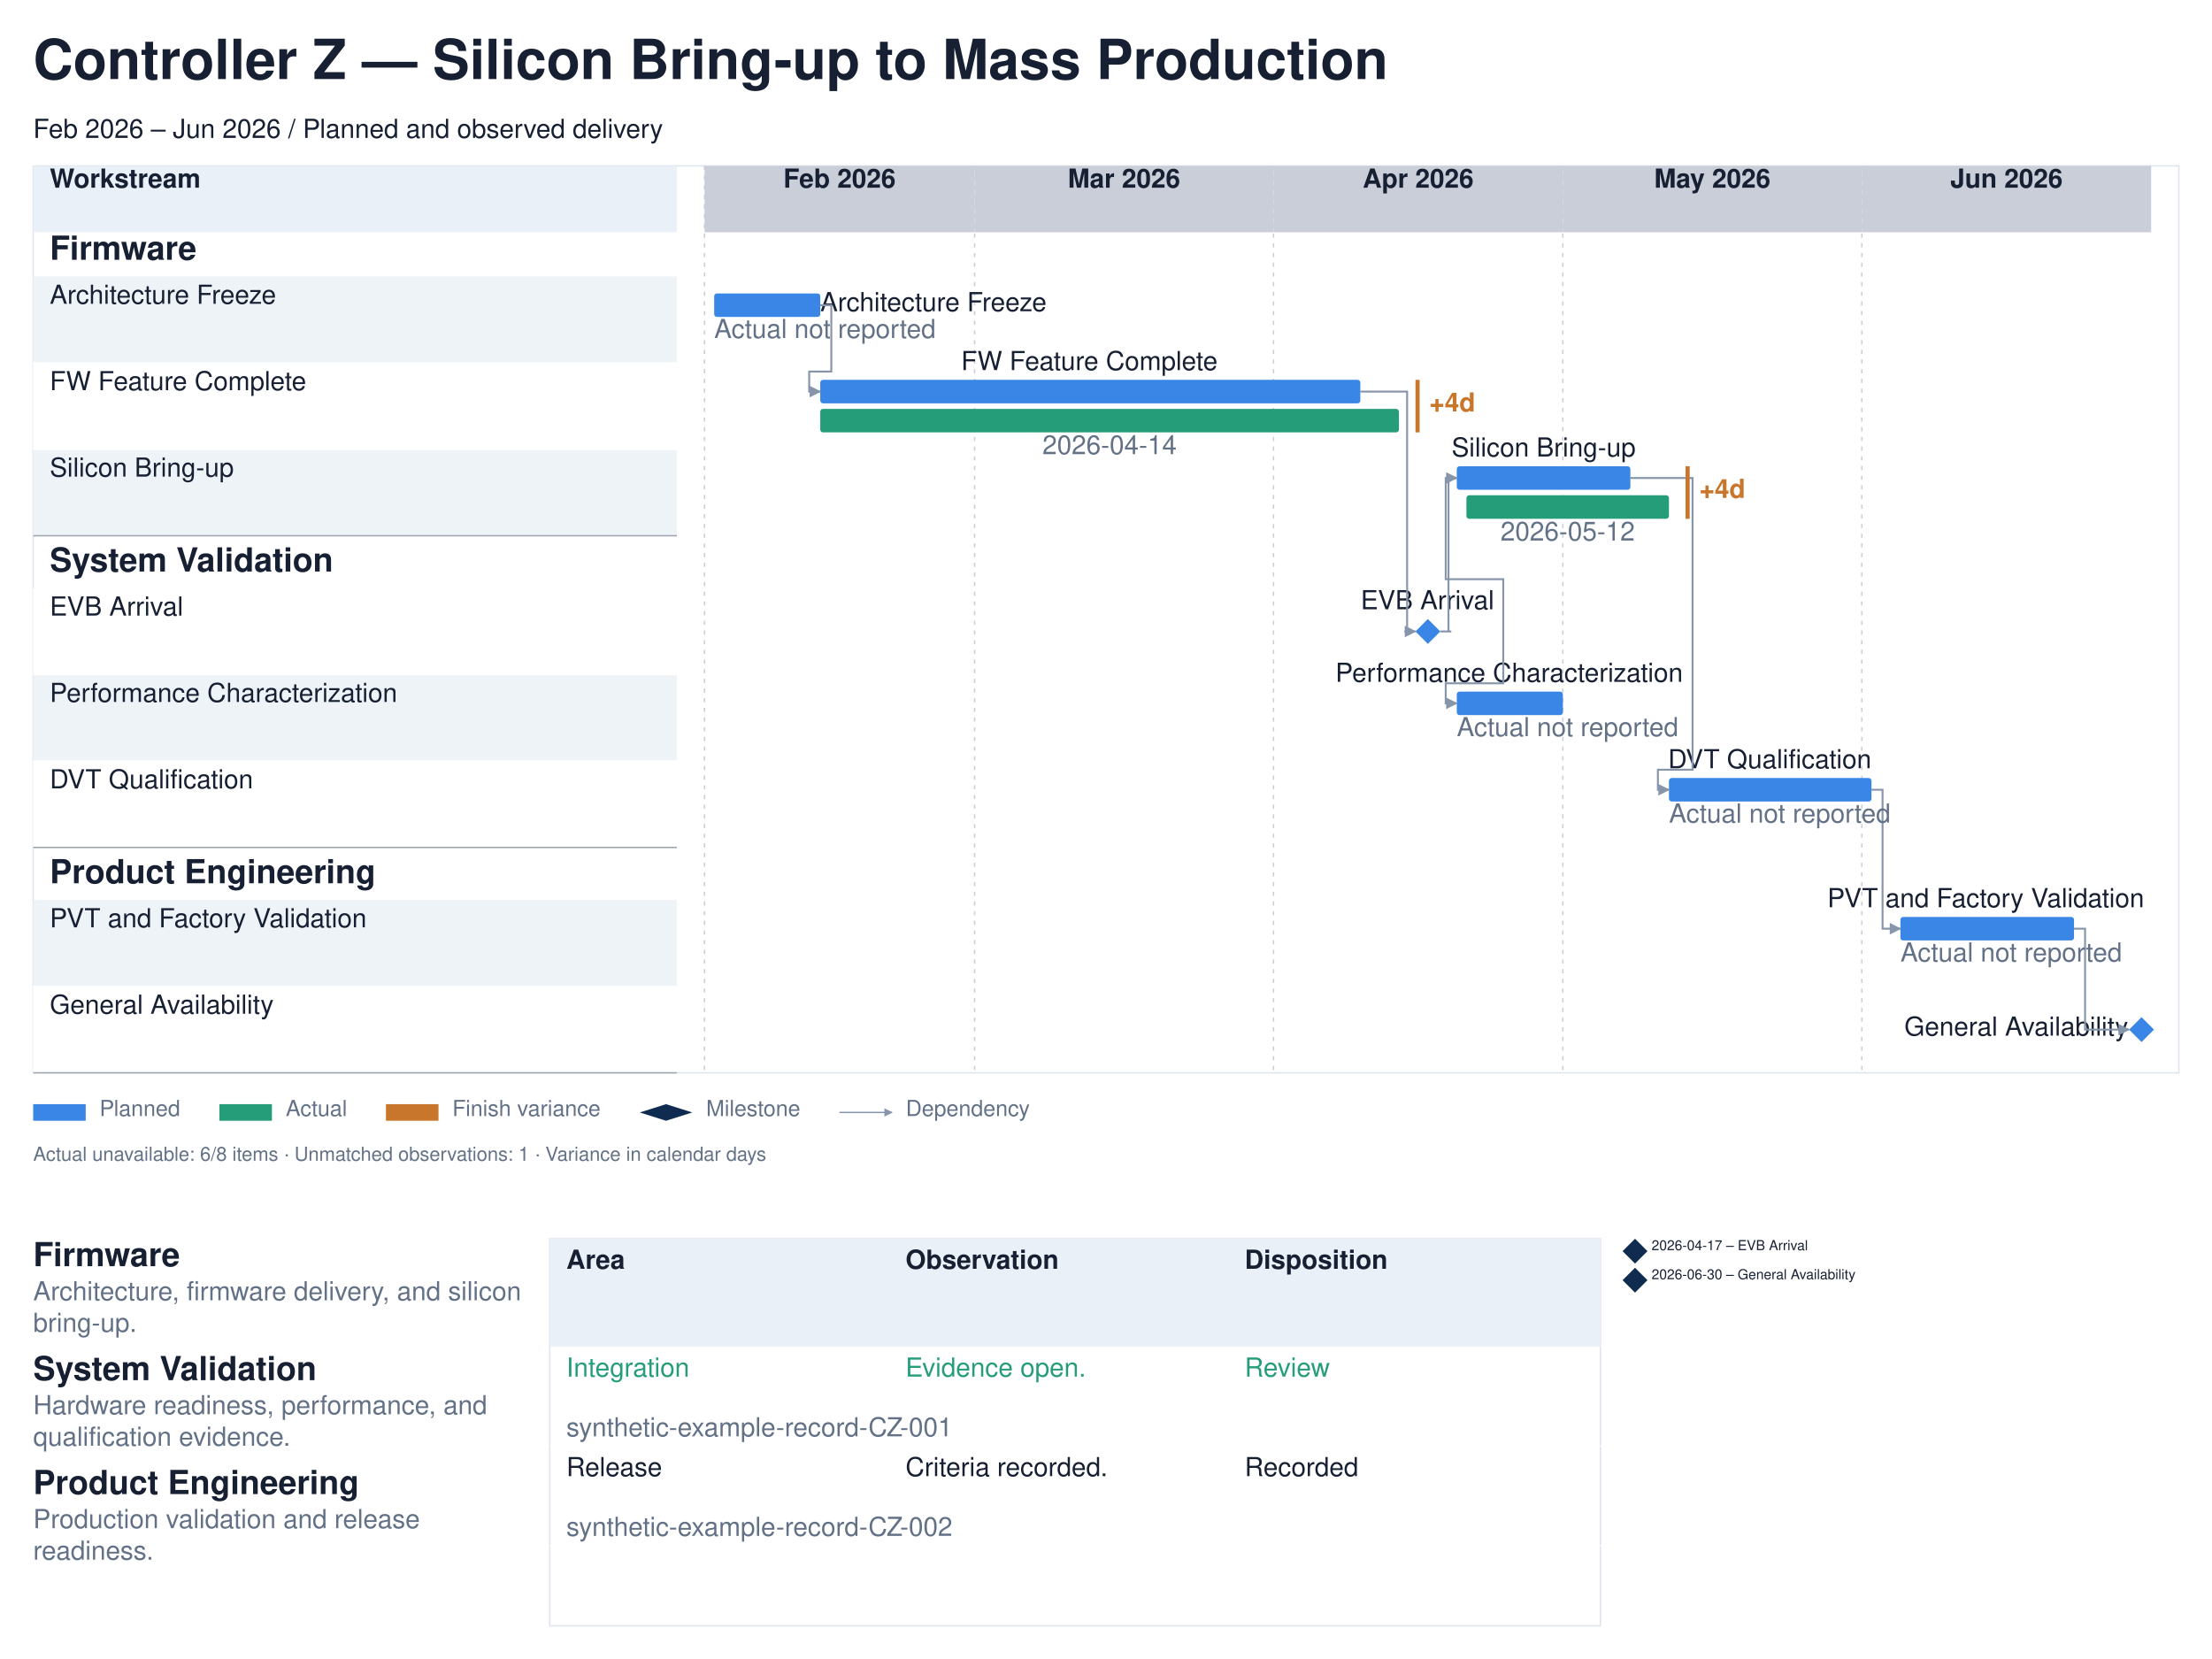
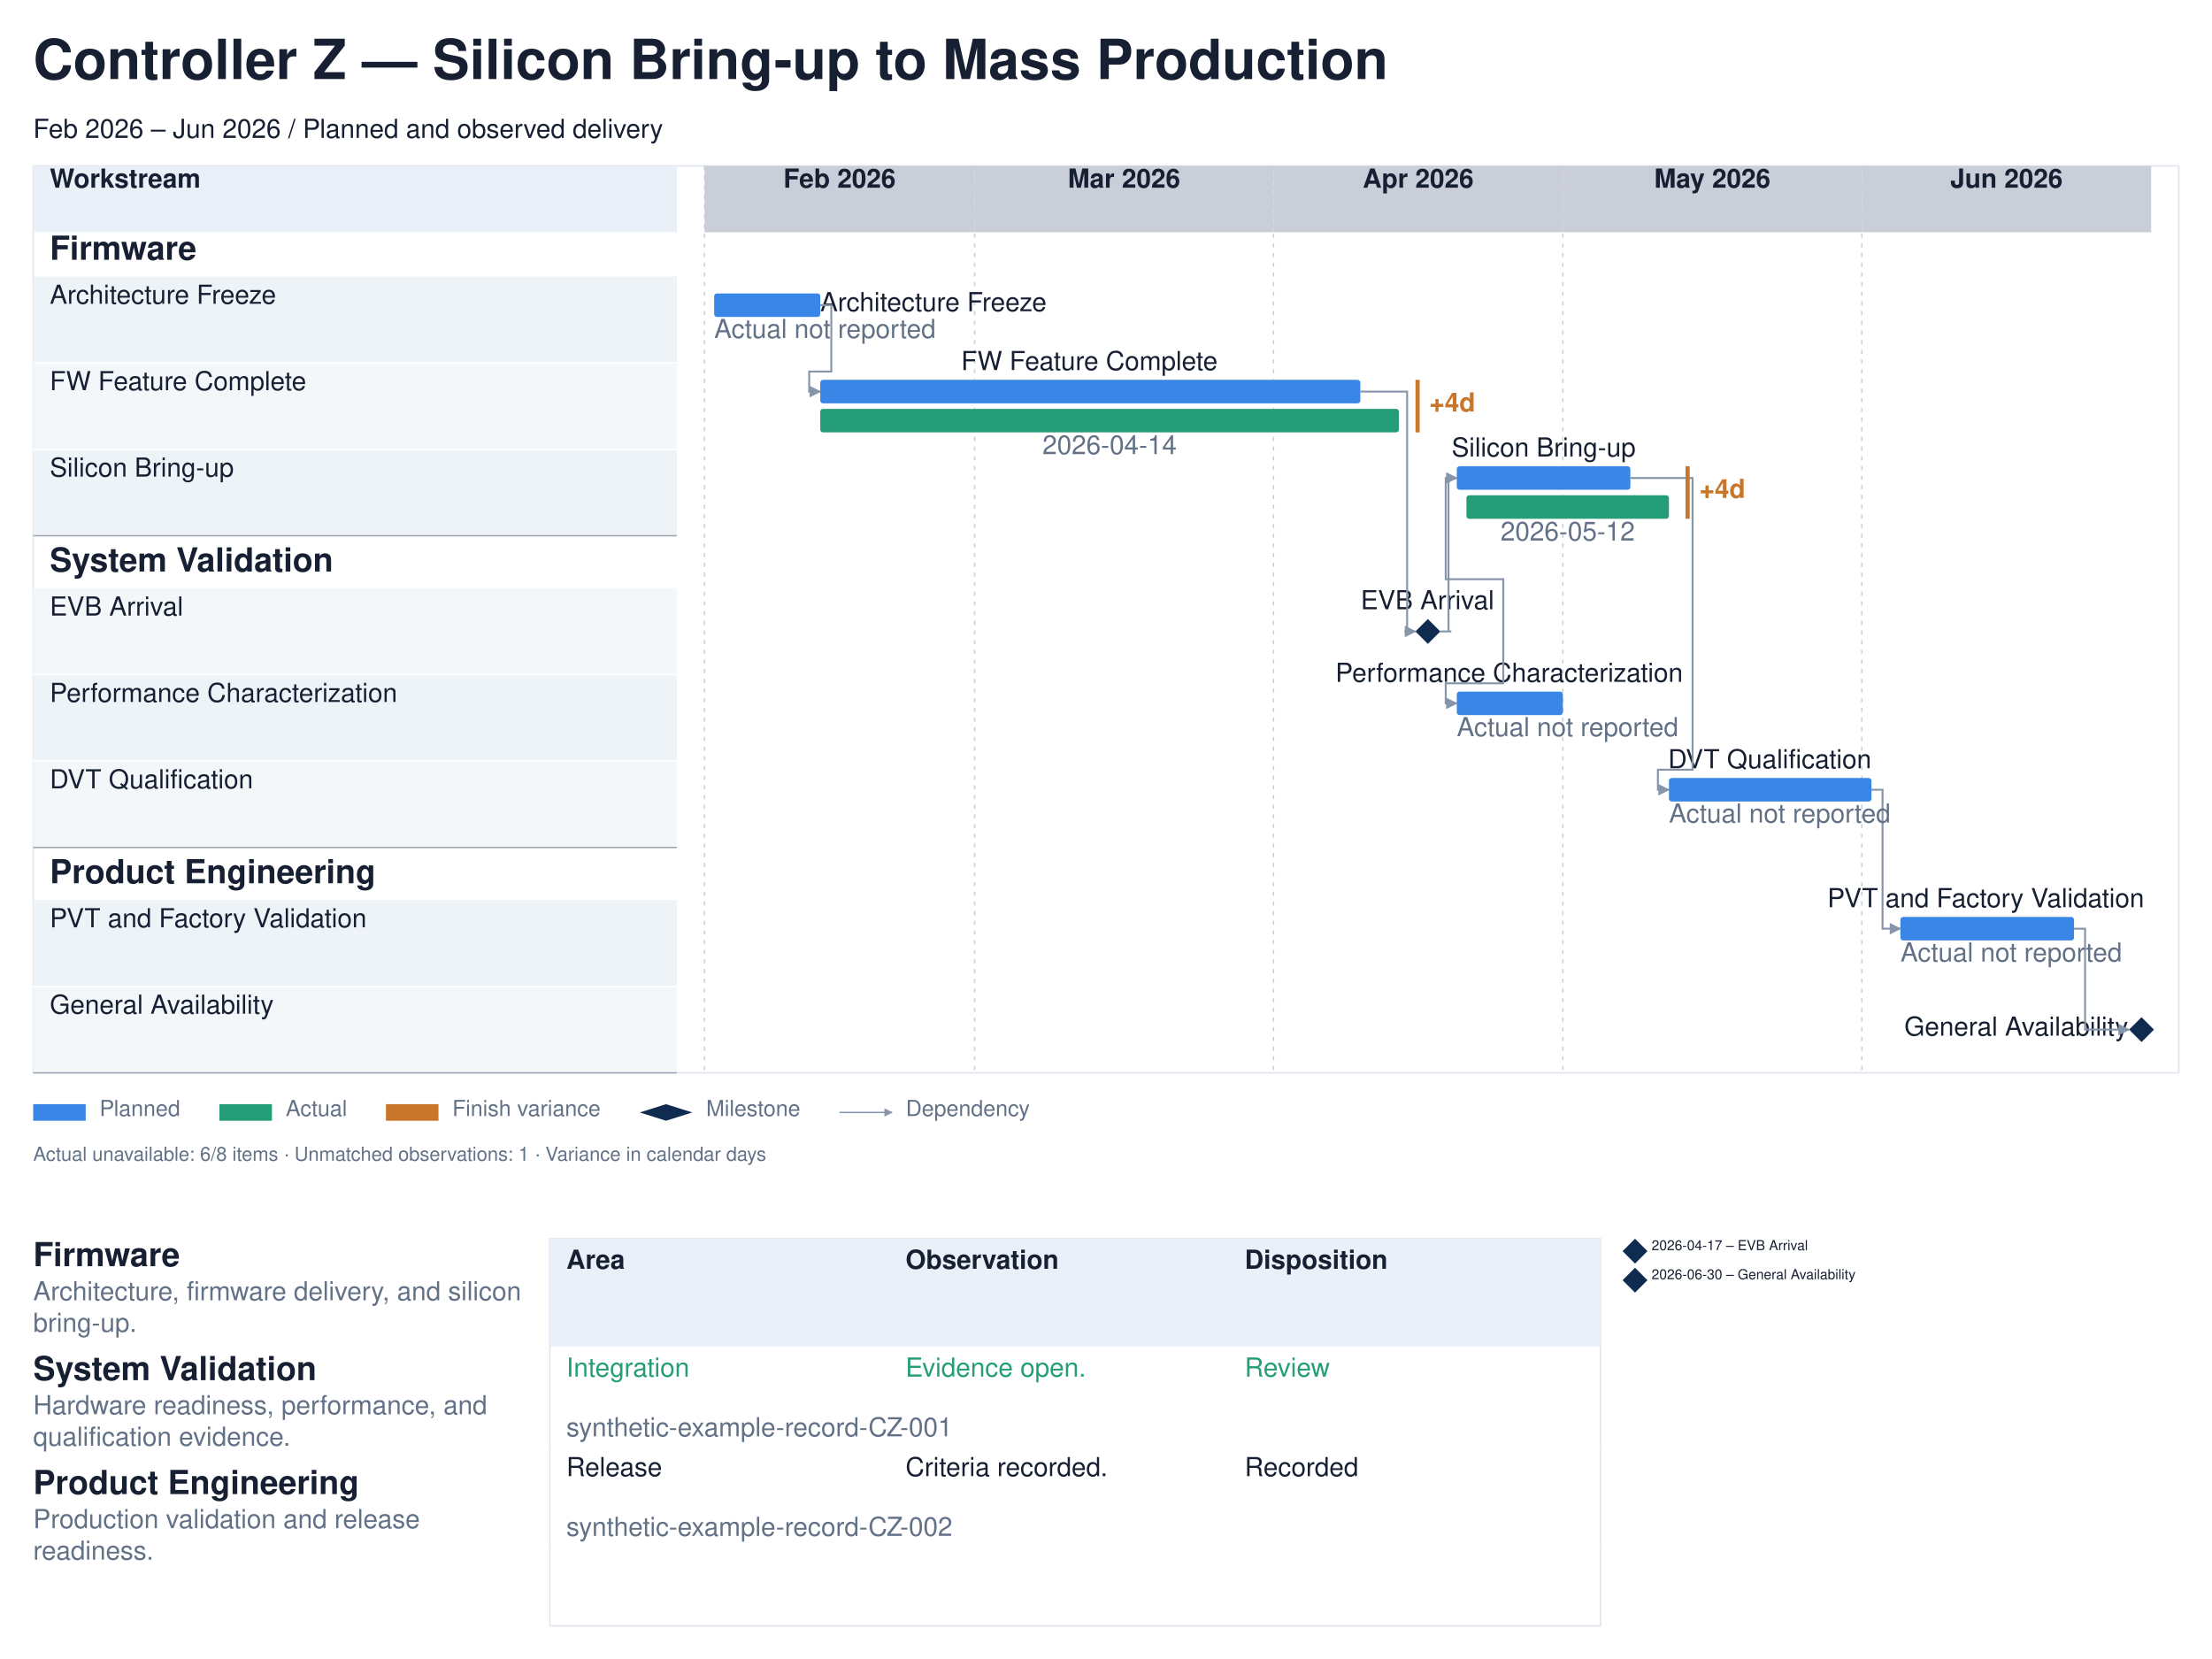
<svg xmlns="http://www.w3.org/2000/svg" width="1600" height="1200" viewBox="0 0 1600 1200" role="img" aria-labelledby="title desc">
  <defs>
    <marker id="dependency-arrow" markerWidth="6" markerHeight="6" refX="5.5" refY="3.0" orient="auto">
      <path d="M0 0L6 3.0L0 6Z" fill="#8795AA" />
    </marker>
  </defs>
  <rect width="1600" height="1200" fill="#FFFFFF" />
  <rect data-scene-id="table-timeline:table-frame:table::primitive" data-purpose="table-frame" data-source-ref="table" x="24" y="120" width="1552" height="656" fill="none" stroke="#DDE4EC" stroke-width="1" />
  <rect data-scene-id="table-timeline:table-header-band:table-header::primitive" data-purpose="table-header" data-source-ref="table-header" x="24" y="120" width="465.6" height="48" fill="#EAF0F8" stroke="none" />
  <rect data-scene-id="table-timeline:group-surface:fw-team::primitive" data-purpose="group-surface" data-source-ref="fw-team" x="24" y="200" width="465.6" height="187.5" fill="#EEF3F8" stroke="none" opacity="1" />
  <rect data-scene-id="table-timeline:group-surface:validation-team::primitive" data-purpose="group-surface" data-source-ref="validation-team" x="24" y="425.5" width="465.6" height="187.5" fill="#EEF3F8" stroke="none" opacity="1" />
  <rect data-scene-id="table-timeline:group-surface:factory-team::primitive" data-purpose="group-surface" data-source-ref="factory-team" x="24" y="651" width="465.6" height="125" fill="#EEF3F8" stroke="none" opacity="1" />
-   <rect data-scene-id="table-timeline:row-shade:firmware::primitive" data-purpose="row-shade" data-source-ref="firmware" x="24" y="262.5" width="465.6" height="62.5" fill="#FFFFFF" stroke="none" />
-   <rect data-scene-id="table-timeline:row-shade:evb-arrival::primitive" data-purpose="row-shade" data-source-ref="evb-arrival" x="24" y="425.5" width="465.6" height="62.5" fill="#FFFFFF" stroke="none" />
-   <rect data-scene-id="table-timeline:row-shade:dvt::primitive" data-purpose="row-shade" data-source-ref="dvt" x="24" y="550.5" width="465.6" height="62.5" fill="#FFFFFF" stroke="none" />
-   <rect data-scene-id="table-timeline:row-shade:ga::primitive" data-purpose="row-shade" data-source-ref="ga" x="24" y="713.5" width="465.6" height="62.5" fill="#FFFFFF" stroke="none" />
+   <rect data-scene-id="table-timeline:row-shade:firmware::primitive" data-purpose="row-shade" data-source-ref="firmware" x="24" y="262.5" width="465.6" height="62.5" fill="#FFFFFF" stroke="none" opacity="0.34" />
+   <rect data-scene-id="table-timeline:row-shade:evb-arrival::primitive" data-purpose="row-shade" data-source-ref="evb-arrival" x="24" y="425.5" width="465.6" height="62.5" fill="#FFFFFF" stroke="none" opacity="0.34" />
+   <rect data-scene-id="table-timeline:row-shade:dvt::primitive" data-purpose="row-shade" data-source-ref="dvt" x="24" y="550.5" width="465.6" height="62.5" fill="#FFFFFF" stroke="none" opacity="0.34" />
+   <rect data-scene-id="table-timeline:row-shade:ga::primitive" data-purpose="row-shade" data-source-ref="ga" x="24" y="713.5" width="465.6" height="62.5" fill="#FFFFFF" stroke="none" opacity="0.34" />
  <path data-scene-id="table-timeline:table-row-rule:architecture::primitive" data-purpose="table-row" data-source-ref="architecture" d="M24 262.5L489.6 262.5" stroke="#FFFFFF" stroke-width="1" fill="none" />
  <path data-scene-id="table-timeline:table-row-rule:firmware::primitive" data-purpose="table-row" data-source-ref="firmware" d="M24 325L489.6 325" stroke="#FFFFFF" stroke-width="1" fill="none" />
  <path data-scene-id="table-timeline:table-row-rule:silicon-bringup::primitive" data-purpose="table-row" data-source-ref="silicon-bringup" d="M24 387.5L489.6 387.5" stroke="#FFFFFF" stroke-width="1" fill="none" />
  <path data-scene-id="table-timeline:table-row-rule:evb-arrival::primitive" data-purpose="table-row" data-source-ref="evb-arrival" d="M24 488L489.6 488" stroke="#FFFFFF" stroke-width="1" fill="none" />
  <path data-scene-id="table-timeline:table-row-rule:performance::primitive" data-purpose="table-row" data-source-ref="performance" d="M24 550.5L489.6 550.5" stroke="#FFFFFF" stroke-width="1" fill="none" />
  <path data-scene-id="table-timeline:table-row-rule:dvt::primitive" data-purpose="table-row" data-source-ref="dvt" d="M24 613L489.6 613" stroke="#FFFFFF" stroke-width="1" fill="none" />
  <path data-scene-id="table-timeline:table-row-rule:pvt::primitive" data-purpose="table-row" data-source-ref="pvt" d="M24 713.5L489.6 713.5" stroke="#FFFFFF" stroke-width="1" fill="none" />
  <path data-scene-id="table-timeline:table-row-rule:ga::primitive" data-purpose="table-row" data-source-ref="ga" d="M24 776L489.6 776" stroke="#FFFFFF" stroke-width="1" fill="none" />
  <rect data-scene-id="table-timeline:axis-band:axis:month:0:axis:primitive" data-purpose="axis-band" data-source-ref="axis:month:0" x="509.6" y="120" width="195.33" height="48" fill="#C9CED8" stroke="none" />
  <rect data-scene-id="table-timeline:axis-band:axis:month:1:axis:primitive" data-purpose="axis-band" data-source-ref="axis:month:1" x="704.93" y="120" width="216.26" height="48" fill="#C9CED8" stroke="none" />
  <rect data-scene-id="table-timeline:axis-band:axis:month:2:axis:primitive" data-purpose="axis-band" data-source-ref="axis:month:2" x="921.18" y="120" width="209.28" height="48" fill="#C9CED8" stroke="none" />
  <rect data-scene-id="table-timeline:axis-band:axis:month:3:axis:primitive" data-purpose="axis-band" data-source-ref="axis:month:3" x="1130.46" y="120" width="216.26" height="48" fill="#C9CED8" stroke="none" />
  <rect data-scene-id="table-timeline:axis-band:axis:month:4:axis:primitive" data-purpose="axis-band" data-source-ref="axis:month:4" x="1346.72" y="120" width="209.28" height="48" fill="#C9CED8" stroke="none" />
  <path data-scene-id="table-timeline:tick:tick:month:0:axis:primitive" data-purpose="axis-major" data-source-ref="tick:month:0" d="M509.6 120L509.6 776" stroke="#C9CED8" stroke-width="1" stroke-dasharray="3 4" fill="none" />
  <path data-scene-id="table-timeline:tick:tick:month:1:axis:primitive" data-purpose="axis-major" data-source-ref="tick:month:1" d="M704.93 120L704.93 776" stroke="#C9CED8" stroke-width="1" stroke-dasharray="3 4" fill="none" />
  <path data-scene-id="table-timeline:tick:tick:month:2:axis:primitive" data-purpose="axis-major" data-source-ref="tick:month:2" d="M921.18 120L921.18 776" stroke="#C9CED8" stroke-width="1" stroke-dasharray="3 4" fill="none" />
  <path data-scene-id="table-timeline:tick:tick:month:3:axis:primitive" data-purpose="axis-major" data-source-ref="tick:month:3" d="M1130.46 120L1130.46 776" stroke="#C9CED8" stroke-width="1" stroke-dasharray="3 4" fill="none" />
  <path data-scene-id="table-timeline:tick:tick:month:4:axis:primitive" data-purpose="axis-major" data-source-ref="tick:month:4" d="M1346.72 120L1346.72 776" stroke="#C9CED8" stroke-width="1" stroke-dasharray="3 4" fill="none" />
  <rect data-scene-id="table-timeline:comparison-mark:architecture:planned:primitive" data-purpose="planned" data-source-ref="architecture" data-lane-group-id="fw-team" data-stack="0" data-lane-offset="12.25" x="516.58" y="212.25" width="76.74" height="17" fill="#3986E6" stroke="none" opacity="1" rx="2" ry="2" />
  <rect data-scene-id="table-timeline:comparison-mark:firmware:planned:primitive" data-purpose="planned" data-source-ref="firmware" data-lane-group-id="fw-team" data-stack="0" data-lane-offset="74.75" x="593.31" y="274.75" width="390.66" height="17" fill="#3986E6" stroke="none" opacity="1" rx="2" ry="2" />
  <rect data-scene-id="table-timeline:comparison-mark:firmware:actual:primitive" data-purpose="actual" data-source-ref="firmware" data-lane-group-id="fw-team" data-stack="0" data-lane-offset="95.75" x="593.31" y="295.75" width="418.56" height="17" fill="#269D79" stroke="none" opacity="1" rx="2" ry="2" />
  <rect data-scene-id="table-timeline:comparison-mark:silicon-bringup:planned:primitive" data-purpose="planned" data-source-ref="silicon-bringup" data-lane-group-id="fw-team" data-stack="0" data-lane-offset="137.25" x="1053.73" y="337.25" width="125.57" height="17" fill="#3986E6" stroke="none" opacity="1" rx="2" ry="2" />
  <rect data-scene-id="table-timeline:comparison-mark:silicon-bringup:actual:primitive" data-purpose="actual" data-source-ref="silicon-bringup" data-lane-group-id="fw-team" data-stack="0" data-lane-offset="158.25" x="1060.7" y="358.25" width="146.5" height="17" fill="#269D79" stroke="none" opacity="1" rx="2" ry="2" />
-   <path data-scene-id="table-timeline:comparison-mark:evb-arrival:planned:primitive" data-purpose="planned" data-source-ref="evb-arrival" data-lane-group-id="validation-team" data-stack="0" data-lane-offset="22.25" d="M1032.8 447.75L1041.8 456.75L1032.8 465.75L1023.8 456.75Z" fill="#3986E6" opacity="1" />
+   <path data-scene-id="table-timeline:comparison-mark:evb-arrival:planned:primitive" data-purpose="milestone" data-source-ref="evb-arrival" data-lane-group-id="validation-team" data-stack="0" data-lane-offset="22.25" d="M1032.8 447.75L1041.8 456.75L1032.8 465.75L1023.8 456.75Z" fill="#102B50" opacity="1" />
  <rect data-scene-id="table-timeline:comparison-mark:performance:planned:primitive" data-purpose="planned" data-source-ref="performance" data-lane-group-id="validation-team" data-stack="0" data-lane-offset="74.75" x="1053.73" y="500.25" width="76.74" height="17" fill="#3986E6" stroke="none" opacity="1" rx="2" ry="2" />
  <rect data-scene-id="table-timeline:comparison-mark:dvt:planned:primitive" data-purpose="planned" data-source-ref="dvt" data-lane-group-id="validation-team" data-stack="0" data-lane-offset="137.25" x="1207.2" y="562.75" width="146.5" height="17" fill="#3986E6" stroke="none" opacity="1" rx="2" ry="2" />
  <rect data-scene-id="table-timeline:comparison-mark:pvt:planned:primitive" data-purpose="planned" data-source-ref="pvt" data-lane-group-id="factory-team" data-stack="0" data-lane-offset="12.25" x="1374.62" y="663.25" width="125.57" height="17" fill="#3986E6" stroke="none" opacity="1" rx="2" ry="2" />
-   <path data-scene-id="table-timeline:comparison-mark:ga:planned:primitive" data-purpose="planned" data-source-ref="ga" data-lane-group-id="factory-team" data-stack="0" data-lane-offset="84.75" d="M1549.02 735.75L1558.02 744.75L1549.02 753.75L1540.02 744.75Z" fill="#3986E6" opacity="1" />
+   <path data-scene-id="table-timeline:comparison-mark:ga:planned:primitive" data-purpose="milestone" data-source-ref="ga" data-lane-group-id="factory-team" data-stack="0" data-lane-offset="84.75" d="M1549.02 735.75L1558.02 744.75L1549.02 753.75L1540.02 744.75Z" fill="#102B50" opacity="1" />
  <text data-scene-id="table-timeline:table-column-label:Workstream::primitive" data-purpose="table-header" data-source-ref="Workstream" x="36" y="135.75" font-family="Nimbus Sans, Arial, sans-serif" font-size="19" font-weight="700" letter-spacing="0" fill="#172033" text-anchor="start">Workstream</text>
  <text data-scene-id="table-timeline:group-header:fw-team::primitive" data-purpose="group-header" data-source-ref="fw-team" x="36" y="187.9" font-family="Nimbus Sans, Arial, sans-serif" font-size="24" font-weight="700" letter-spacing="0" fill="#172033" text-anchor="start">Firmware</text>
  <text data-scene-id="table-timeline:group-header:validation-team::primitive" data-purpose="group-header" data-source-ref="validation-team" x="36" y="413.4" font-family="Nimbus Sans, Arial, sans-serif" font-size="24" font-weight="700" letter-spacing="0" fill="#172033" text-anchor="start">System Validation</text>
  <text data-scene-id="table-timeline:group-header:factory-team::primitive" data-purpose="group-header" data-source-ref="factory-team" x="36" y="638.9" font-family="Nimbus Sans, Arial, sans-serif" font-size="24" font-weight="700" letter-spacing="0" fill="#172033" text-anchor="start">Product Engineering</text>
  <text data-scene-id="table-timeline:table-cell:architecture:Workstream::primitive" data-purpose="table-cell" data-source-ref="architecture:Workstream" x="36" y="219.75" font-family="Nimbus Sans, Arial, sans-serif" font-size="19" font-weight="400" letter-spacing="0" fill="#172033" text-anchor="start">Architecture Freeze</text>
  <text data-scene-id="table-timeline:table-cell:firmware:Workstream::primitive" data-purpose="table-cell" data-source-ref="firmware:Workstream" x="36" y="282.25" font-family="Nimbus Sans, Arial, sans-serif" font-size="19" font-weight="400" letter-spacing="0" fill="#172033" text-anchor="start">FW Feature Complete</text>
  <text data-scene-id="table-timeline:table-cell:silicon-bringup:Workstream::primitive" data-purpose="table-cell" data-source-ref="silicon-bringup:Workstream" x="36" y="344.75" font-family="Nimbus Sans, Arial, sans-serif" font-size="19" font-weight="400" letter-spacing="0" fill="#172033" text-anchor="start">Silicon Bring-up</text>
  <text data-scene-id="table-timeline:table-cell:evb-arrival:Workstream::primitive" data-purpose="table-cell" data-source-ref="evb-arrival:Workstream" x="36" y="445.25" font-family="Nimbus Sans, Arial, sans-serif" font-size="19" font-weight="400" letter-spacing="0" fill="#172033" text-anchor="start">EVB Arrival</text>
  <text data-scene-id="table-timeline:table-cell:performance:Workstream::primitive" data-purpose="table-cell" data-source-ref="performance:Workstream" x="36" y="507.75" font-family="Nimbus Sans, Arial, sans-serif" font-size="19" font-weight="400" letter-spacing="0" fill="#172033" text-anchor="start">Performance Characterization</text>
  <text data-scene-id="table-timeline:table-cell:dvt:Workstream::primitive" data-purpose="table-cell" data-source-ref="dvt:Workstream" x="36" y="570.25" font-family="Nimbus Sans, Arial, sans-serif" font-size="19" font-weight="400" letter-spacing="0" fill="#172033" text-anchor="start">DVT Qualification</text>
  <text data-scene-id="table-timeline:table-cell:pvt:Workstream::primitive" data-purpose="table-cell" data-source-ref="pvt:Workstream" x="36" y="670.75" font-family="Nimbus Sans, Arial, sans-serif" font-size="19" font-weight="400" letter-spacing="0" fill="#172033" text-anchor="start">PVT and Factory Validation</text>
  <text data-scene-id="table-timeline:table-cell:ga:Workstream::primitive" data-purpose="table-cell" data-source-ref="ga:Workstream" x="36" y="733.25" font-family="Nimbus Sans, Arial, sans-serif" font-size="19" font-weight="400" letter-spacing="0" fill="#172033" text-anchor="start">General Availability</text>
  <text data-scene-id="table-timeline:axis-label:axis:month:0:axis:primitive" data-purpose="axis-band" data-source-ref="axis:month:0" x="607.26" y="135.75" font-family="Nimbus Sans, Arial, sans-serif" font-size="19" font-weight="700" letter-spacing="0" fill="#172033" text-anchor="middle">Feb 2026</text>
  <text data-scene-id="table-timeline:axis-label:axis:month:1:axis:primitive" data-purpose="axis-band" data-source-ref="axis:month:1" x="813.06" y="135.75" font-family="Nimbus Sans, Arial, sans-serif" font-size="19" font-weight="700" letter-spacing="0" fill="#172033" text-anchor="middle">Mar 2026</text>
  <text data-scene-id="table-timeline:axis-label:axis:month:2:axis:primitive" data-purpose="axis-band" data-source-ref="axis:month:2" x="1025.82" y="135.75" font-family="Nimbus Sans, Arial, sans-serif" font-size="19" font-weight="700" letter-spacing="0" fill="#172033" text-anchor="middle">Apr 2026</text>
  <text data-scene-id="table-timeline:axis-label:axis:month:3:axis:primitive" data-purpose="axis-band" data-source-ref="axis:month:3" x="1238.59" y="135.75" font-family="Nimbus Sans, Arial, sans-serif" font-size="19" font-weight="700" letter-spacing="0" fill="#172033" text-anchor="middle">May 2026</text>
  <text data-scene-id="table-timeline:axis-label:axis:month:4:axis:primitive" data-purpose="axis-band" data-source-ref="axis:month:4" x="1451.36" y="135.75" font-family="Nimbus Sans, Arial, sans-serif" font-size="19" font-weight="700" letter-spacing="0" fill="#172033" text-anchor="middle">Jun 2026</text>
  <text data-scene-id="table-timeline:item-label:architecture:planned:primitive" data-purpose="item-label" data-source-ref="architecture" x="593.31" y="225.1" font-family="Nimbus Sans, Arial, sans-serif" font-size="19" font-weight="400" letter-spacing="0" fill="#172033" text-anchor="start">Architecture Freeze</text>
  <text data-scene-id="table-timeline:item-label:firmware:planned:primitive" data-purpose="item-label" data-source-ref="firmware" x="695.2" y="267.7" font-family="Nimbus Sans, Arial, sans-serif" font-size="19" font-weight="400" letter-spacing="0" fill="#172033" text-anchor="start">FW Feature Complete</text>
  <text data-scene-id="table-timeline:item-label:silicon-bringup:planned:primitive" data-purpose="item-label" data-source-ref="silicon-bringup" x="1049.99" y="330.2" font-family="Nimbus Sans, Arial, sans-serif" font-size="19" font-weight="400" letter-spacing="0" fill="#172033" text-anchor="start">Silicon Bring-up</text>
  <text data-scene-id="table-timeline:item-label:evb-arrival:planned:primitive" data-purpose="item-label" data-source-ref="evb-arrival" x="984.24" y="440.7" font-family="Nimbus Sans, Arial, sans-serif" font-size="19" font-weight="400" letter-spacing="0" fill="#172033" text-anchor="start">EVB Arrival</text>
  <text data-scene-id="table-timeline:item-label:performance:planned:primitive" data-purpose="item-label" data-source-ref="performance" x="965.92" y="493.2" font-family="Nimbus Sans, Arial, sans-serif" font-size="19" font-weight="400" letter-spacing="0" fill="#172033" text-anchor="start">Performance Characterization</text>
  <text data-scene-id="table-timeline:item-label:dvt:planned:primitive" data-purpose="item-label" data-source-ref="dvt" x="1206.54" y="555.7" font-family="Nimbus Sans, Arial, sans-serif" font-size="19" font-weight="400" letter-spacing="0" fill="#172033" text-anchor="start">DVT Qualification</text>
  <text data-scene-id="table-timeline:item-label:pvt:planned:primitive" data-purpose="item-label" data-source-ref="pvt" x="1321.77" y="656.2" font-family="Nimbus Sans, Arial, sans-serif" font-size="19" font-weight="400" letter-spacing="0" fill="#172033" text-anchor="start">PVT and Factory Validation</text>
  <text data-scene-id="table-timeline:item-label:ga:planned:primitive" data-purpose="item-label" data-source-ref="ga" x="1377.42" y="749.1" font-family="Nimbus Sans, Arial, sans-serif" font-size="19" font-weight="400" letter-spacing="0" fill="#172033" text-anchor="start">General Availability</text>
  <text data-scene-id="table-timeline:title-text:project::primitive" data-purpose="heading" data-source-ref="project" x="24" y="57.16" font-family="Nimbus Sans, Arial, sans-serif" font-size="40" font-weight="700" letter-spacing="0" fill="#172033" text-anchor="start">Controller Z — Silicon Bring-up to Mass Production</text>
  <text data-scene-id="table-timeline:subtitle-text:view:window::primitive" data-purpose="subtitle" data-source-ref="view:window" x="24" y="99.75" font-family="Nimbus Sans, Arial, sans-serif" font-size="19" font-weight="400" letter-spacing="0" fill="#172033" text-anchor="start">Feb 2026 – Jun 2026 / Planned and observed delivery</text>
  <path data-scene-id="table-timeline:dependency-connector:architecture-unlocks-firmware:dependency:primitive" data-purpose="routed-connector" data-source-ref="architecture-unlocks-firmware" d="M593.31 220.75L601.31 220.75L601.31 268.75L585.31 268.75L585.31 283.25L593.31 283.25" stroke="#8795AA" stroke-width="1.4" fill="none" marker-end="url(#dependency-arrow)" data-from-port-id="table-timeline:comparison-mark:architecture:planned:end" data-from-endpoint="end" data-to-port-id="table-timeline:comparison-mark:firmware:planned:start" data-to-endpoint="start" />
  <path data-scene-id="table-timeline:dependency-connector:firmware-to-evb:dependency:primitive" data-purpose="routed-connector" data-source-ref="firmware-to-evb" d="M983.97 283.25L991.97 283.25L1017.8 283.25L1017.8 456.75L1015.8 456.75L1023.8 456.75" stroke="#8795AA" stroke-width="1.4" fill="none" marker-end="url(#dependency-arrow)" data-from-port-id="table-timeline:comparison-mark:firmware:planned:end" data-from-endpoint="end" data-to-port-id="table-timeline:comparison-mark:evb-arrival:planned:at" data-to-endpoint="at" />
  <path data-scene-id="table-timeline:dependency-connector:evb-to-bringup:dependency:primitive" data-purpose="routed-connector" data-source-ref="evb-to-bringup" d="M1041.8 456.75L1049.8 456.75L1047.73 456.75L1047.73 345.75L1045.73 345.75L1053.73 345.75" stroke="#8795AA" stroke-width="1.4" fill="none" marker-end="url(#dependency-arrow)" data-from-port-id="table-timeline:comparison-mark:evb-arrival:planned:at" data-from-endpoint="at" data-to-port-id="table-timeline:comparison-mark:silicon-bringup:planned:start" data-to-endpoint="start" />
  <path data-scene-id="table-timeline:dependency-connector:bringup-to-performance:dependency:primitive" data-purpose="routed-connector" data-source-ref="bringup-to-performance" d="M1053.73 345.75L1045.73 345.75L1045.73 418.95L1087.36 418.95L1087.36 494.25L1045.73 494.25L1045.73 508.75L1053.73 508.75" stroke="#8795AA" stroke-width="1.4" fill="none" marker-end="url(#dependency-arrow)" data-from-port-id="table-timeline:comparison-mark:silicon-bringup:planned:start" data-from-endpoint="start" data-to-port-id="table-timeline:comparison-mark:performance:planned:start" data-to-endpoint="start" />
  <path data-scene-id="table-timeline:dependency-connector:bringup-to-dvt:dependency:primitive" data-purpose="routed-connector" data-source-ref="bringup-to-dvt" d="M1179.3 345.75L1187.3 345.75L1224.28 345.75L1224.28 556.75L1199.2 556.75L1199.2 571.25L1207.2 571.25" stroke="#8795AA" stroke-width="1.4" fill="none" marker-end="url(#dependency-arrow)" data-from-port-id="table-timeline:comparison-mark:silicon-bringup:planned:end" data-from-endpoint="end" data-to-port-id="table-timeline:comparison-mark:dvt:planned:start" data-to-endpoint="start" />
  <path data-scene-id="table-timeline:dependency-connector:dvt-to-pvt:dependency:primitive" data-purpose="routed-connector" data-source-ref="dvt-to-pvt" d="M1353.7 571.25L1361.7 571.25L1361.7 671.75L1366.62 671.75L1374.62 671.75" stroke="#8795AA" stroke-width="1.4" fill="none" marker-end="url(#dependency-arrow)" data-from-port-id="table-timeline:comparison-mark:dvt:planned:end" data-from-endpoint="end" data-to-port-id="table-timeline:comparison-mark:pvt:planned:start" data-to-endpoint="start" />
  <path data-scene-id="table-timeline:dependency-connector:pvt-to-ga:dependency:primitive" data-purpose="routed-connector" data-source-ref="pvt-to-ga" d="M1500.19 671.75L1508.19 671.75L1508.19 744.75L1532.02 744.75L1540.02 744.75" stroke="#8795AA" stroke-width="1.4" fill="none" marker-end="url(#dependency-arrow)" data-from-port-id="table-timeline:comparison-mark:pvt:planned:end" data-from-endpoint="end" data-to-port-id="table-timeline:comparison-mark:ga:planned:at" data-to-endpoint="at" />
  <rect data-scene-id="table-timeline:legend-swatch:planned:planned:primitive" data-purpose="legend-swatch" data-source-ref="planned" x="24" y="798.67" width="38" height="12" fill="#3986E6" stroke="none" />
  <rect data-scene-id="table-timeline:legend-swatch:actual:actual:primitive" data-purpose="legend-swatch" data-source-ref="actual" x="158.7" y="798.67" width="38" height="12" fill="#269D79" stroke="none" />
  <rect data-scene-id="table-timeline:legend-swatch:variance:variance:primitive" data-purpose="legend-swatch" data-source-ref="variance" x="279.17" y="798.67" width="38" height="12" fill="#C8762B" stroke="none" />
  <path data-scene-id="table-timeline:legend-swatch:milestone:milestone:primitive" data-purpose="legend-swatch" data-source-ref="milestone" d="M481.75 798.67L500.75 804.67L481.75 810.67L462.75 804.67Z" fill="#102B50" />
  <path data-scene-id="table-timeline:legend-swatch:dependency:dependency:primitive" data-purpose="legend-swatch" data-source-ref="dependency" d="M607.22 804.67L645.22 804.67" stroke="#8795AA" fill="none" marker-end="url(#dependency-arrow)" />
  <text data-scene-id="table-timeline:legend-label:planned:planned:primitive" data-purpose="legend-label" data-source-ref="planned" x="72" y="807.26" font-family="Nimbus Sans, Arial, sans-serif" font-size="16" font-weight="400" letter-spacing="0" fill="#637187" text-anchor="start">Planned</text>
  <text data-scene-id="table-timeline:legend-label:actual:actual:primitive" data-purpose="legend-label" data-source-ref="actual" x="206.7" y="807.26" font-family="Nimbus Sans, Arial, sans-serif" font-size="16" font-weight="400" letter-spacing="0" fill="#637187" text-anchor="start">Actual</text>
  <text data-scene-id="table-timeline:legend-label:variance:variance:primitive" data-purpose="legend-label" data-source-ref="variance" x="327.17" y="807.26" font-family="Nimbus Sans, Arial, sans-serif" font-size="16" font-weight="400" letter-spacing="0" fill="#637187" text-anchor="start">Finish variance</text>
  <text data-scene-id="table-timeline:legend-label:milestone:milestone:primitive" data-purpose="legend-label" data-source-ref="milestone" x="510.75" y="807.26" font-family="Nimbus Sans, Arial, sans-serif" font-size="16" font-weight="400" letter-spacing="0" fill="#637187" text-anchor="start">Milestone</text>
  <text data-scene-id="table-timeline:legend-label:dependency:dependency:primitive" data-purpose="legend-label" data-source-ref="dependency" x="655.22" y="807.26" font-family="Nimbus Sans, Arial, sans-serif" font-size="16" font-weight="400" letter-spacing="0" fill="#637187" text-anchor="start">Dependency</text>
  <text data-scene-id="table-timeline:coverage-text:coverage::primitive" data-purpose="data-coverage" data-source-ref="coverage" x="24" y="839.61" font-family="Nimbus Sans, Arial, sans-serif" font-size="14" font-weight="400" letter-spacing="0" fill="#637187" text-anchor="start">Actual unavailable: 6/8 items · Unmatched observations: 1 · Variance in calendar days</text>
  <rect data-scene-id="table-timeline:observation-frame:observations::primitive" data-purpose="observation-frame" data-source-ref="observations" x="397.65" y="896" width="760" height="280" fill="none" stroke="#DDE4EC" stroke-width="1" />
  <rect data-scene-id="table-timeline:observation-header-band:observations-header::primitive" data-purpose="observation-header-band" data-source-ref="observations-header" x="397.65" y="896" width="760" height="78" fill="#EAF0F8" stroke="none" />
  <path data-scene-id="table-timeline:observation-row-rule:example-readiness:attention:primitive" data-purpose="observation-row-rule" data-source-ref="example-readiness" d="M397.65 1046L1157.65 1046" stroke="#FFFFFF" stroke-width="1" fill="none" />
  <path data-scene-id="table-timeline:observation-row-rule:example-release:normal:primitive" data-purpose="observation-row-rule" data-source-ref="example-release" d="M397.65 1118L1157.65 1118" stroke="#FFFFFF" stroke-width="1" fill="none" />
  <text data-scene-id="table-timeline:observation-column-label:area::primitive" data-purpose="observation-column-label" data-source-ref="area" x="409.65" y="917.75" font-family="Nimbus Sans, Arial, sans-serif" font-size="19" font-weight="700" letter-spacing="0" fill="#172033" text-anchor="start">Area</text>
  <text data-scene-id="table-timeline:observation-column-label:observation::primitive" data-purpose="observation-column-label" data-source-ref="observation" x="654.98" y="917.75" font-family="Nimbus Sans, Arial, sans-serif" font-size="19" font-weight="700" letter-spacing="0" fill="#172033" text-anchor="start">Observation</text>
  <text data-scene-id="table-timeline:observation-column-label:disposition::primitive" data-purpose="observation-column-label" data-source-ref="disposition" x="900.31" y="917.75" font-family="Nimbus Sans, Arial, sans-serif" font-size="19" font-weight="700" letter-spacing="0" fill="#172033" text-anchor="start">Disposition</text>
  <text data-scene-id="table-timeline:observation-cell:example-readiness:attention:primitive" data-purpose="observation-cell" data-source-ref="example-readiness" x="409.65" y="995.75" font-family="Nimbus Sans, Arial, sans-serif" font-size="19" font-weight="400" letter-spacing="0" fill="#269D79" text-anchor="start">Integration</text>
  <text data-scene-id="table-timeline:observation-cell:example-readiness:attention:primitive" data-purpose="observation-cell" data-source-ref="example-readiness" x="654.98" y="995.75" font-family="Nimbus Sans, Arial, sans-serif" font-size="19" font-weight="400" letter-spacing="0" fill="#269D79" text-anchor="start">Evidence open.</text>
  <text data-scene-id="table-timeline:observation-cell:example-readiness:attention:primitive" data-purpose="observation-cell" data-source-ref="example-readiness" x="900.31" y="995.75" font-family="Nimbus Sans, Arial, sans-serif" font-size="19" font-weight="400" letter-spacing="0" fill="#269D79" text-anchor="start">Review</text>
  <text data-scene-id="table-timeline:observation-cell:example-release:normal:primitive" data-purpose="observation-cell" data-source-ref="example-release" x="409.65" y="1067.75" font-family="Nimbus Sans, Arial, sans-serif" font-size="19" font-weight="400" letter-spacing="0" fill="#172033" text-anchor="start">Release</text>
  <text data-scene-id="table-timeline:observation-cell:example-release:normal:primitive" data-purpose="observation-cell" data-source-ref="example-release" x="654.98" y="1067.75" font-family="Nimbus Sans, Arial, sans-serif" font-size="19" font-weight="400" letter-spacing="0" fill="#172033" text-anchor="start">Criteria recorded.</text>
  <text data-scene-id="table-timeline:observation-cell:example-release:normal:primitive" data-purpose="observation-cell" data-source-ref="example-release" x="900.31" y="1067.75" font-family="Nimbus Sans, Arial, sans-serif" font-size="19" font-weight="400" letter-spacing="0" fill="#172033" text-anchor="start">Recorded</text>
  <text data-scene-id="table-timeline:observation-source:example-readiness:attention:primitive" data-purpose="observation-source" data-source-ref="example-readiness" x="409.65" y="1038.95" font-family="Nimbus Sans, Arial, sans-serif" font-size="19" font-weight="400" letter-spacing="0" fill="#637187" text-anchor="start">synthetic-example-record-CZ-001</text>
  <text data-scene-id="table-timeline:observation-source:example-release:normal:primitive" data-purpose="observation-source" data-source-ref="example-release" x="409.65" y="1110.95" font-family="Nimbus Sans, Arial, sans-serif" font-size="19" font-weight="400" letter-spacing="0" fill="#637187" text-anchor="start">synthetic-example-record-CZ-002</text>
  <text data-scene-id="table-timeline:group-detail-label:fw-team::primitive" data-purpose="group-detail-label" data-source-ref="fw-team" x="24" y="915.9" font-family="Nimbus Sans, Arial, sans-serif" font-size="24" font-weight="700" letter-spacing="0" fill="#172033" text-anchor="start">Firmware</text>
  <text data-scene-id="table-timeline:group-detail-label:validation-team::primitive" data-purpose="group-detail-label" data-source-ref="validation-team" x="24" y="998.3" font-family="Nimbus Sans, Arial, sans-serif" font-size="24" font-weight="700" letter-spacing="0" fill="#172033" text-anchor="start">System Validation</text>
  <text data-scene-id="table-timeline:group-detail-label:factory-team::primitive" data-purpose="group-detail-label" data-source-ref="factory-team" x="24" y="1080.7" font-family="Nimbus Sans, Arial, sans-serif" font-size="24" font-weight="700" letter-spacing="0" fill="#172033" text-anchor="start">Product Engineering</text>
  <text data-scene-id="table-timeline:group-detail-description:fw-team::primitive" data-purpose="group-detail-description" data-source-ref="fw-team" x="24" y="940.55" font-family="Nimbus Sans, Arial, sans-serif" font-size="19" font-weight="400" letter-spacing="0" fill="#637187" text-anchor="start">
    <tspan x="24" dy="0">Architecture, firmware delivery, and silicon</tspan>
    <tspan x="24" dy="22.8">bring-up.</tspan>
  </text>
  <text data-scene-id="table-timeline:group-detail-description:validation-team::primitive" data-purpose="group-detail-description" data-source-ref="validation-team" x="24" y="1022.95" font-family="Nimbus Sans, Arial, sans-serif" font-size="19" font-weight="400" letter-spacing="0" fill="#637187" text-anchor="start">
    <tspan x="24" dy="0">Hardware readiness, performance, and</tspan>
    <tspan x="24" dy="22.8">qualification evidence.</tspan>
  </text>
  <text data-scene-id="table-timeline:group-detail-description:factory-team::primitive" data-purpose="group-detail-description" data-source-ref="factory-team" x="24" y="1105.35" font-family="Nimbus Sans, Arial, sans-serif" font-size="19" font-weight="400" letter-spacing="0" fill="#637187" text-anchor="start">
    <tspan x="24" dy="0">Production validation and release</tspan>
    <tspan x="24" dy="22.8">readiness.</tspan>
  </text>
  <path data-scene-id="table-timeline:milestone-digest-symbol:evb-arrival:milestone:primitive" data-purpose="milestone-digest-symbol" data-source-ref="evb-arrival" d="M1182.65 896L1191.65 905L1182.65 914L1173.65 905Z" fill="#102B50" />
  <path data-scene-id="table-timeline:milestone-digest-symbol:ga:milestone:primitive" data-purpose="milestone-digest-symbol" data-source-ref="ga" d="M1182.65 917L1191.65 926L1182.65 935L1173.65 926Z" fill="#102B50" />
  <text data-scene-id="table-timeline:milestone-digest-entry:evb-arrival:milestone:primitive" data-purpose="milestone-digest-entry" data-source-ref="evb-arrival" x="1194.65" y="904.29" font-family="Nimbus Sans, Arial, sans-serif" font-size="10" font-weight="400" letter-spacing="0" fill="#172033" text-anchor="start">2026-04-17  –  EVB Arrival</text>
  <text data-scene-id="table-timeline:milestone-digest-entry:ga:milestone:primitive" data-purpose="milestone-digest-entry" data-source-ref="ga" x="1194.65" y="925.29" font-family="Nimbus Sans, Arial, sans-serif" font-size="10" font-weight="400" letter-spacing="0" fill="#172033" text-anchor="start">2026-06-30  –  General Availability</text>
  <rect data-scene-id="table-timeline:variance-marker:firmware:finish-delta:primitive" data-purpose="variance-marker" data-source-ref="firmware" data-lane-group-id="fw-team" data-stack="0" x="1023.87" y="274.75" width="3" height="38" fill="#C8762B" stroke="none" />
  <text data-scene-id="table-timeline:variance-label:firmware:finish-delta:primitive" data-purpose="variance-label" data-source-ref="firmware" x="1033.87" y="297.64" font-family="Nimbus Sans, Arial, sans-serif" font-size="19" font-weight="700" letter-spacing="0" fill="#C8762B" text-anchor="start">+4d</text>
  <rect data-scene-id="table-timeline:variance-marker:silicon-bringup:finish-delta:primitive" data-purpose="variance-marker" data-source-ref="silicon-bringup" data-lane-group-id="fw-team" data-stack="0" x="1219.2" y="337.25" width="3" height="38" fill="#C8762B" stroke="none" />
  <text data-scene-id="table-timeline:variance-label:silicon-bringup:finish-delta:primitive" data-purpose="variance-label" data-source-ref="silicon-bringup" x="1229.2" y="360.14" font-family="Nimbus Sans, Arial, sans-serif" font-size="19" font-weight="700" letter-spacing="0" fill="#C8762B" text-anchor="start">+4d</text>
  <text data-scene-id="table-timeline:missing-actual-label:architecture:missing-actual:primitive" data-purpose="missing-actual-label" data-source-ref="architecture" x="516.58" y="244.5" font-family="Nimbus Sans, Arial, sans-serif" font-size="19" font-weight="400" letter-spacing="0" fill="#637187" text-anchor="start">Actual not reported</text>
  <text data-scene-id="table-timeline:missing-actual-label:performance:missing-actual:primitive" data-purpose="missing-actual-label" data-source-ref="performance" x="1053.73" y="532.5" font-family="Nimbus Sans, Arial, sans-serif" font-size="19" font-weight="400" letter-spacing="0" fill="#637187" text-anchor="start">Actual not reported</text>
  <text data-scene-id="table-timeline:missing-actual-label:dvt:missing-actual:primitive" data-purpose="missing-actual-label" data-source-ref="dvt" x="1207.2" y="595" font-family="Nimbus Sans, Arial, sans-serif" font-size="19" font-weight="400" letter-spacing="0" fill="#637187" text-anchor="start">Actual not reported</text>
  <text data-scene-id="table-timeline:missing-actual-label:pvt:missing-actual:primitive" data-purpose="missing-actual-label" data-source-ref="pvt" x="1374.62" y="695.5" font-family="Nimbus Sans, Arial, sans-serif" font-size="19" font-weight="400" letter-spacing="0" fill="#637187" text-anchor="start">Actual not reported</text>
  <text data-scene-id="table-timeline:actual-date-label:firmware:actual:primitive" data-purpose="actual-date-label" data-source-ref="firmware" x="754.01" y="328.5" font-family="Nimbus Sans, Arial, sans-serif" font-size="19" font-weight="400" letter-spacing="0" fill="#637187" text-anchor="start">2026-04-14</text>
  <text data-scene-id="table-timeline:actual-date-label:silicon-bringup:actual:primitive" data-purpose="actual-date-label" data-source-ref="silicon-bringup" x="1085.37" y="391" font-family="Nimbus Sans, Arial, sans-serif" font-size="19" font-weight="400" letter-spacing="0" fill="#637187" text-anchor="start">2026-05-12</text>
  <path data-scene-id="table-timeline:group-separator:fw-team::primitive" data-purpose="group-separator" data-source-ref="fw-team" d="M24 387.5L489.6 387.5" stroke="#9CA3AF" stroke-width="1" fill="none" />
  <path data-scene-id="table-timeline:group-separator:validation-team::primitive" data-purpose="group-separator" data-source-ref="validation-team" d="M24 613L489.6 613" stroke="#9CA3AF" stroke-width="1" fill="none" />
  <path data-scene-id="table-timeline:group-separator:factory-team::primitive" data-purpose="group-separator" data-source-ref="factory-team" d="M24 776L489.6 776" stroke="#9CA3AF" stroke-width="1" fill="none" />
</svg>
